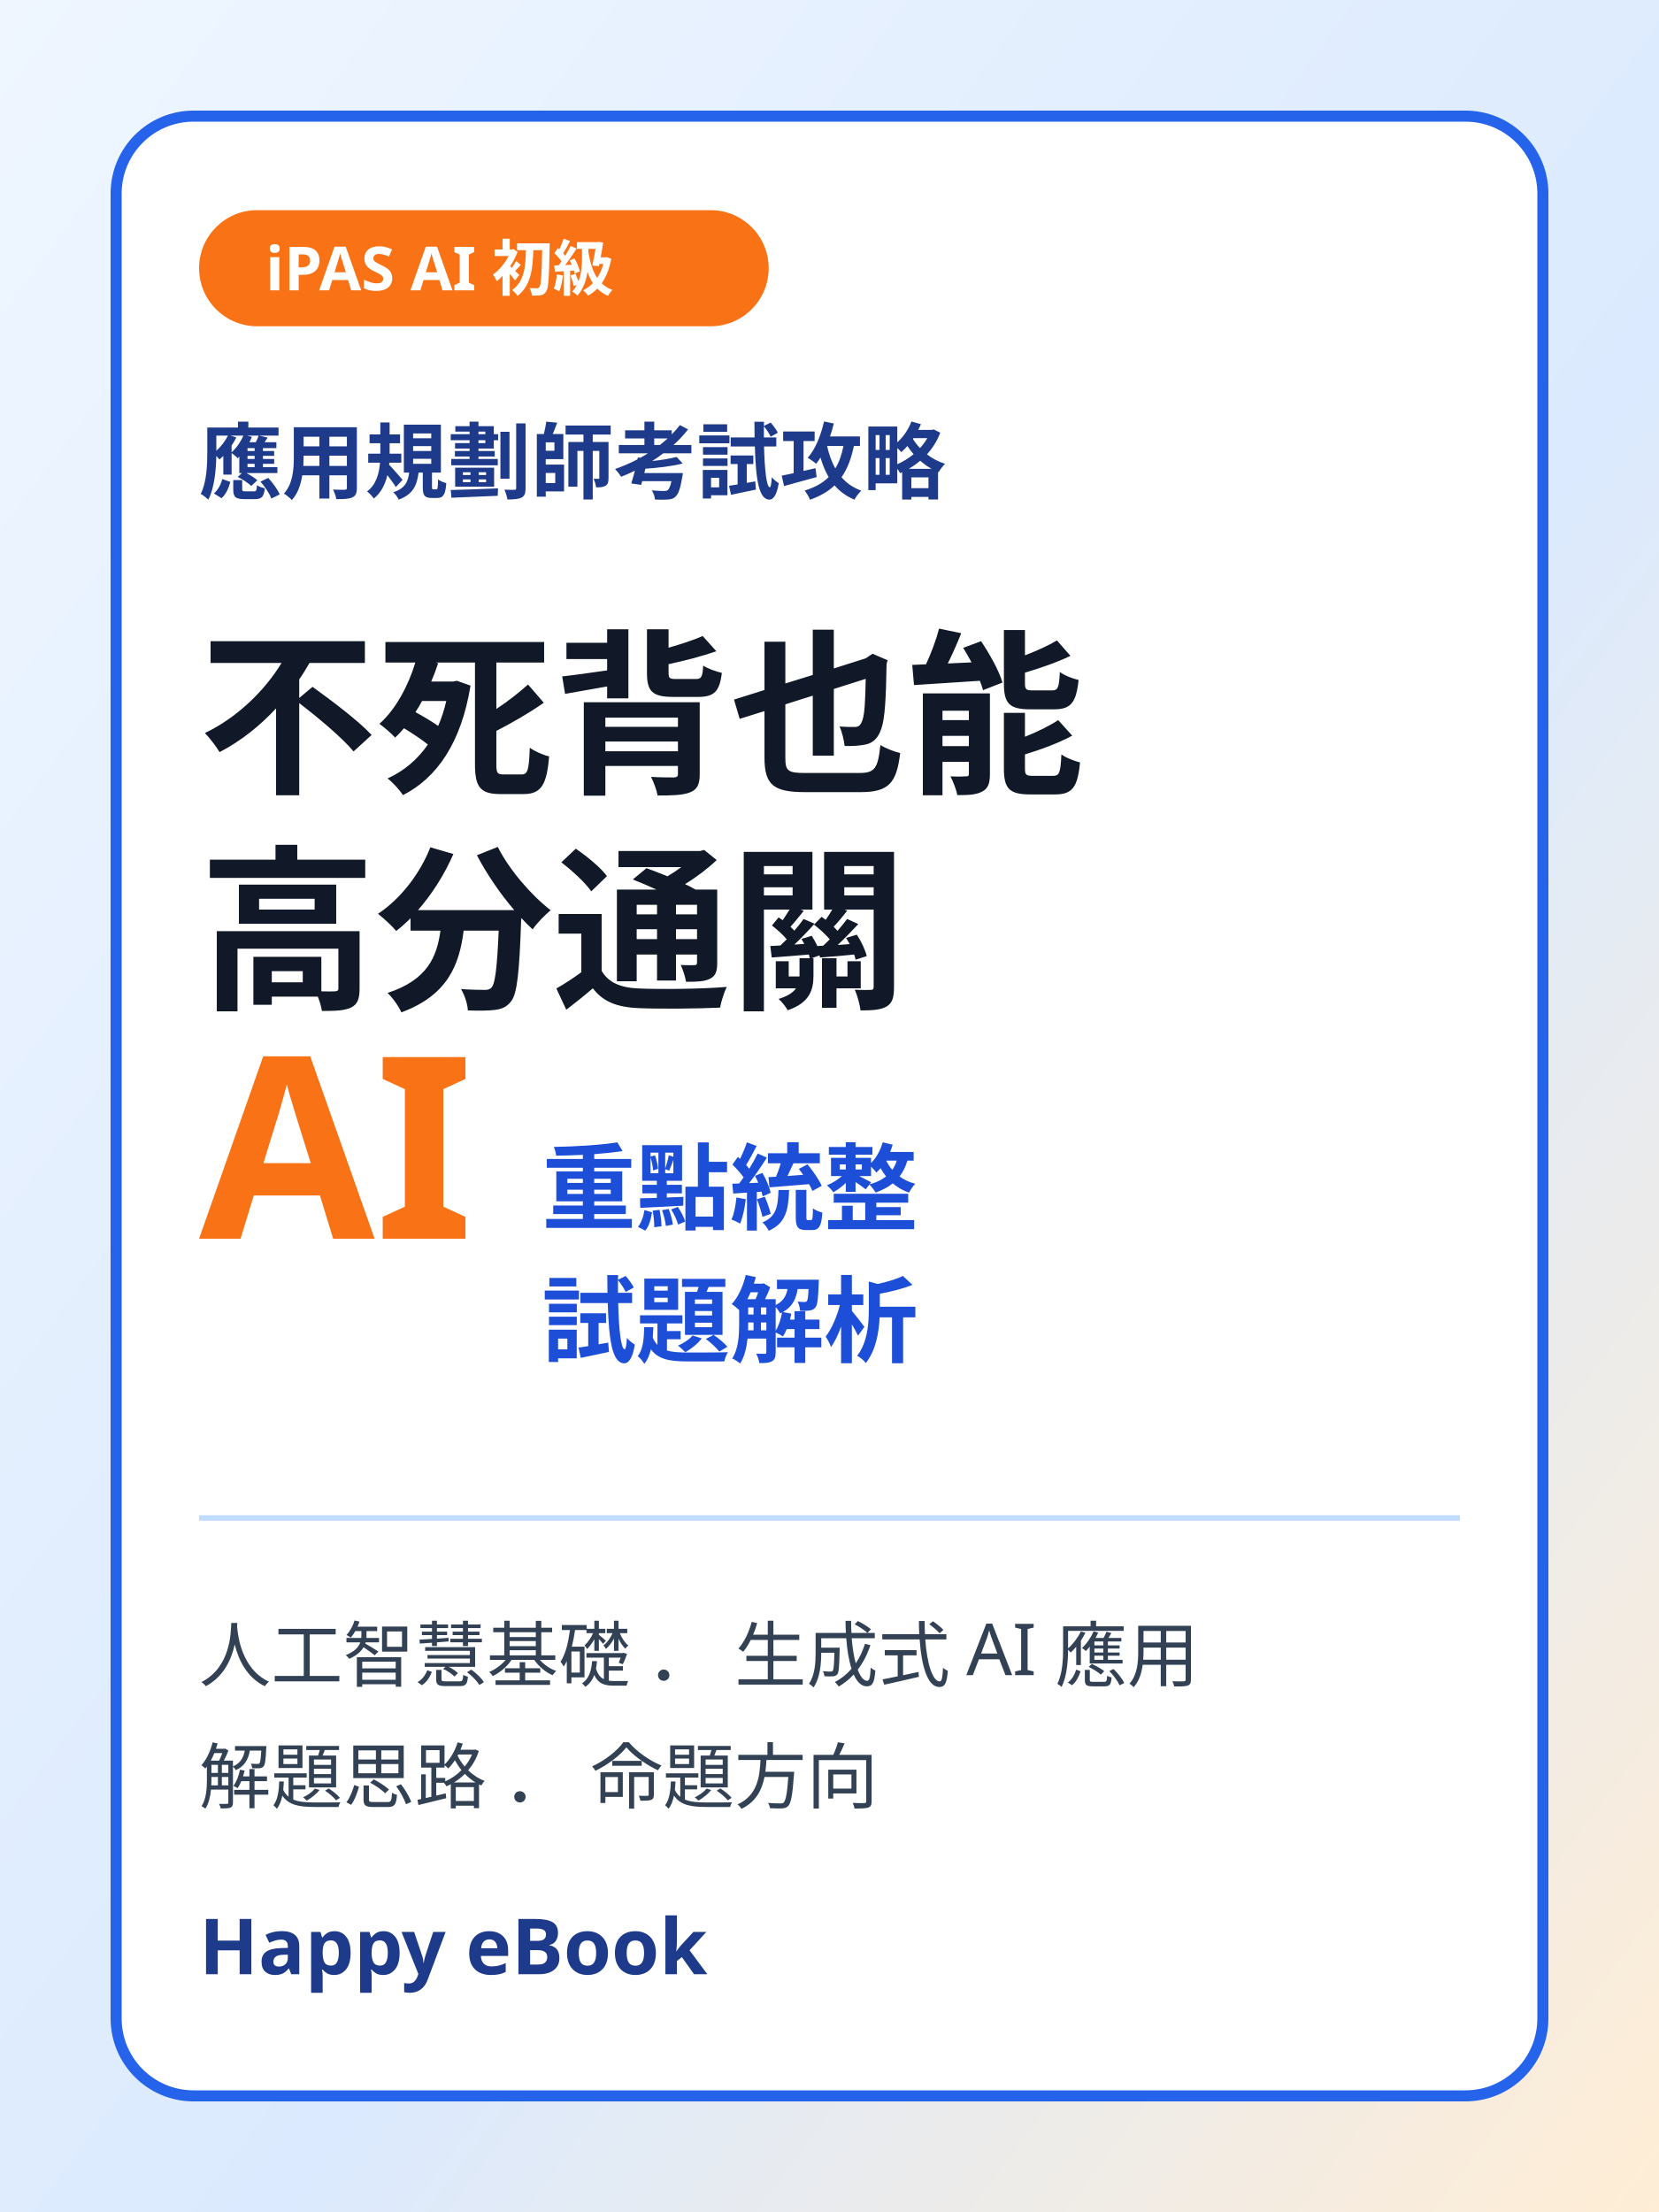
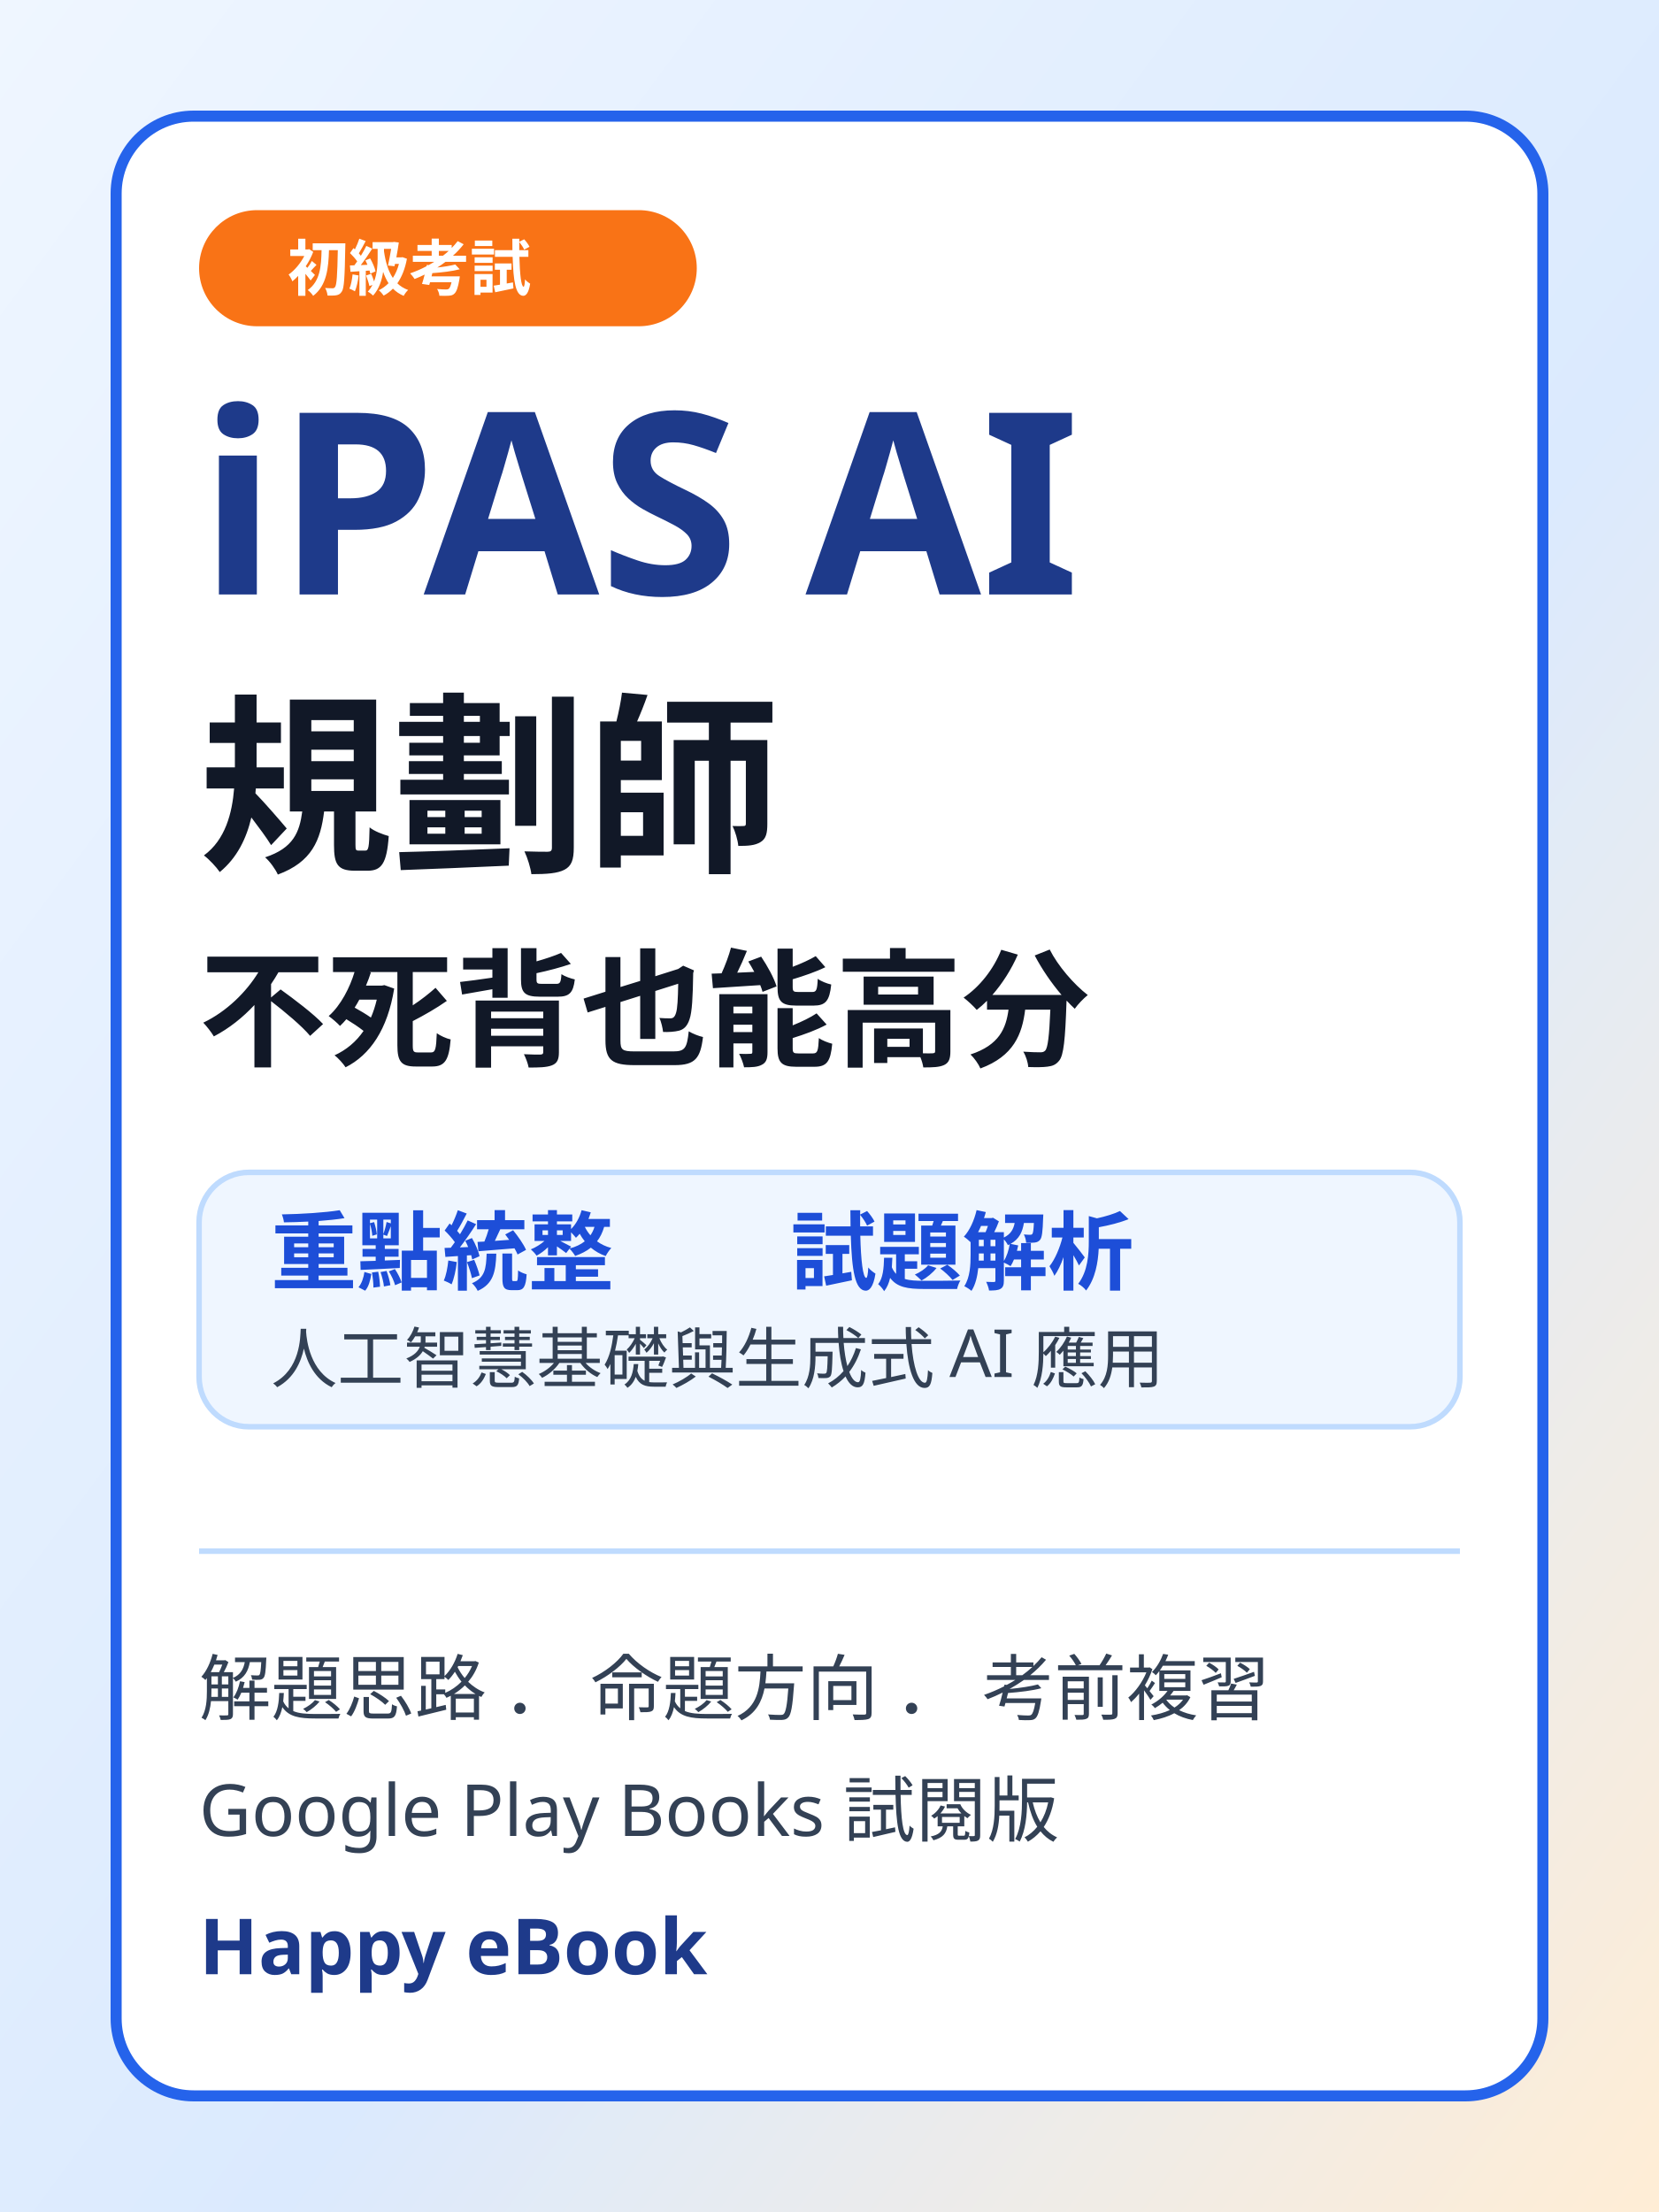
<svg xmlns="http://www.w3.org/2000/svg" viewBox="0 0 600 800" role="img" aria-labelledby="title desc">
  <defs>
    <linearGradient id="bg" x1="0%" y1="0%" x2="100%" y2="100%">
      <stop offset="0%" stop-color="#eff6ff" />
      <stop offset="58%" stop-color="#dbeafe" />
      <stop offset="100%" stop-color="#ffedd5" />
    </linearGradient>
  </defs>
  <rect width="600" height="800" fill="url(#bg)" />
  <rect x="42" y="42" width="516" height="716" rx="28" fill="#ffffff" stroke="#2563eb" stroke-width="4" />
-   <rect x="72" y="76" width="206" height="42" rx="21" fill="#f97316" />
-   <text x="96" y="105" fill="#ffffff" font-family="'Segoe UI', sans-serif" font-size="22" font-weight="700">iPAS AI 初級</text>
-   <text x="72" y="178" fill="#1e3a8a" font-family="'Segoe UI', sans-serif" font-size="30" font-weight="700">應用規劃師考試攻略</text>
-   <text x="72" y="282" fill="#111827" font-family="'Noto Serif TC', serif" font-size="64" font-weight="800">不死背也能</text>
-   <text x="72" y="360" fill="#111827" font-family="'Noto Serif TC', serif" font-size="64" font-weight="800">高分通關</text>
-   <text x="72" y="448" fill="#f97316" font-family="'Trebuchet MS', 'Segoe UI', sans-serif" font-size="92" font-weight="800">AI</text>
-   <text x="196" y="442" fill="#1d4ed8" font-family="'Segoe UI', sans-serif" font-size="34" font-weight="700">重點統整</text>
-   <text x="196" y="490" fill="#1d4ed8" font-family="'Segoe UI', sans-serif" font-size="34" font-weight="700">試題解析</text>
-   <rect x="72" y="548" width="456" height="2" fill="#bfdbfe" />
-   <text x="72" y="608" fill="#334155" font-family="'Segoe UI', sans-serif" font-size="26">人工智慧基礎 ． 生成式 AI 應用</text>
-   <text x="72" y="652" fill="#334155" font-family="'Segoe UI', sans-serif" font-size="26">解題思路 ． 命題方向</text>
+   <rect x="72" y="76" width="180" height="42" rx="21" fill="#f97316" />
+   <text x="104" y="105" fill="#ffffff" font-family="'Segoe UI', sans-serif" font-size="22" font-weight="700">初級考試</text>
+   <text x="72" y="215" fill="#1e3a8a" font-family="'Trebuchet MS', 'Segoe UI', sans-serif" font-size="92" font-weight="800">iPAS AI</text>
+   <text x="72" y="310" fill="#111827" font-family="'Noto Serif TC', serif" font-size="70" font-weight="800">規劃師</text>
+   <text x="72" y="382" fill="#111827" font-family="'Noto Serif TC', serif" font-size="46" font-weight="800">不死背也能高分</text>
+   <rect x="72" y="424" width="456" height="92" rx="18" fill="#eff6ff" stroke="#bfdbfe" stroke-width="2" />
+   <text x="98" y="464" fill="#1d4ed8" font-family="'Segoe UI', sans-serif" font-size="31" font-weight="700">重點統整</text>
+   <text x="286" y="464" fill="#1d4ed8" font-family="'Segoe UI', sans-serif" font-size="31" font-weight="700">試題解析</text>
+   <text x="98" y="500" fill="#334155" font-family="'Segoe UI', sans-serif" font-size="24">人工智慧基礎與生成式 AI 應用</text>
+   <rect x="72" y="560" width="456" height="2" fill="#bfdbfe" />
+   <text x="72" y="620" fill="#334155" font-family="'Segoe UI', sans-serif" font-size="26">解題思路 ． 命題方向 ． 考前複習</text>
+   <text x="72" y="664" fill="#334155" font-family="'Segoe UI', sans-serif" font-size="26">Google Play Books 試閱版</text>
  <text x="72" y="714" fill="#1e3a8a" font-family="'Segoe UI', sans-serif" font-size="28" font-weight="700">Happy eBook</text>
</svg>
